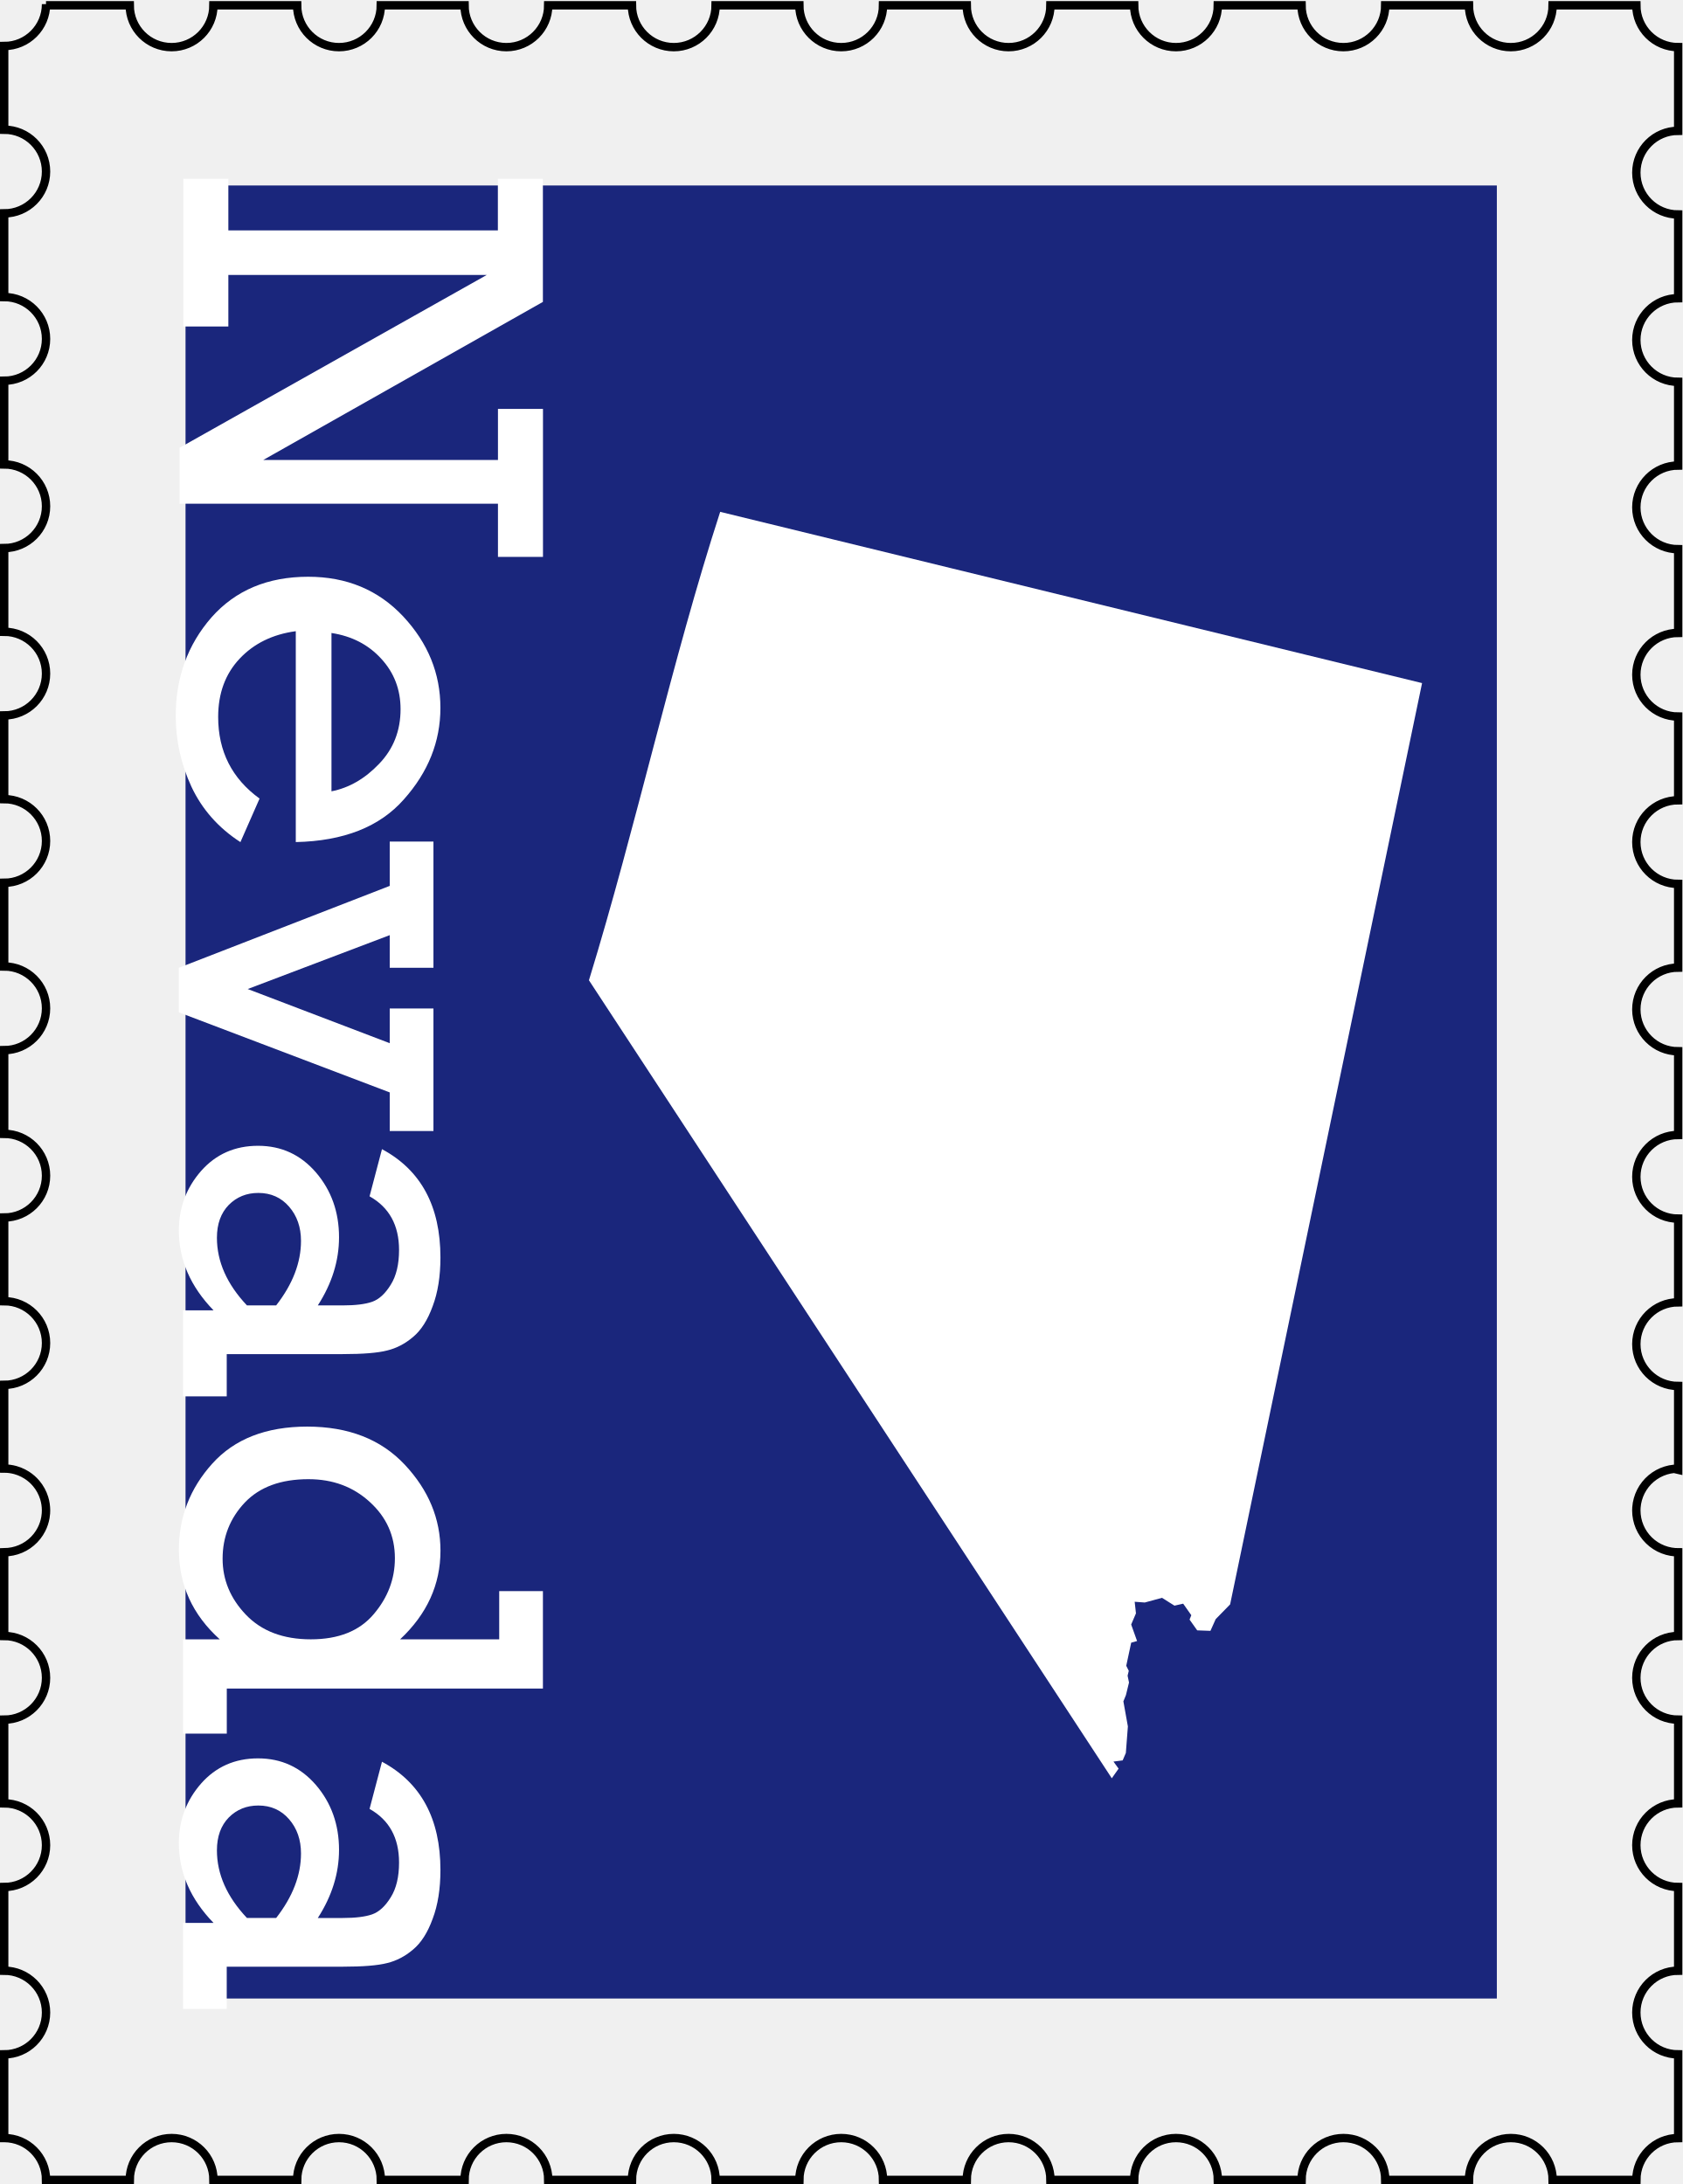
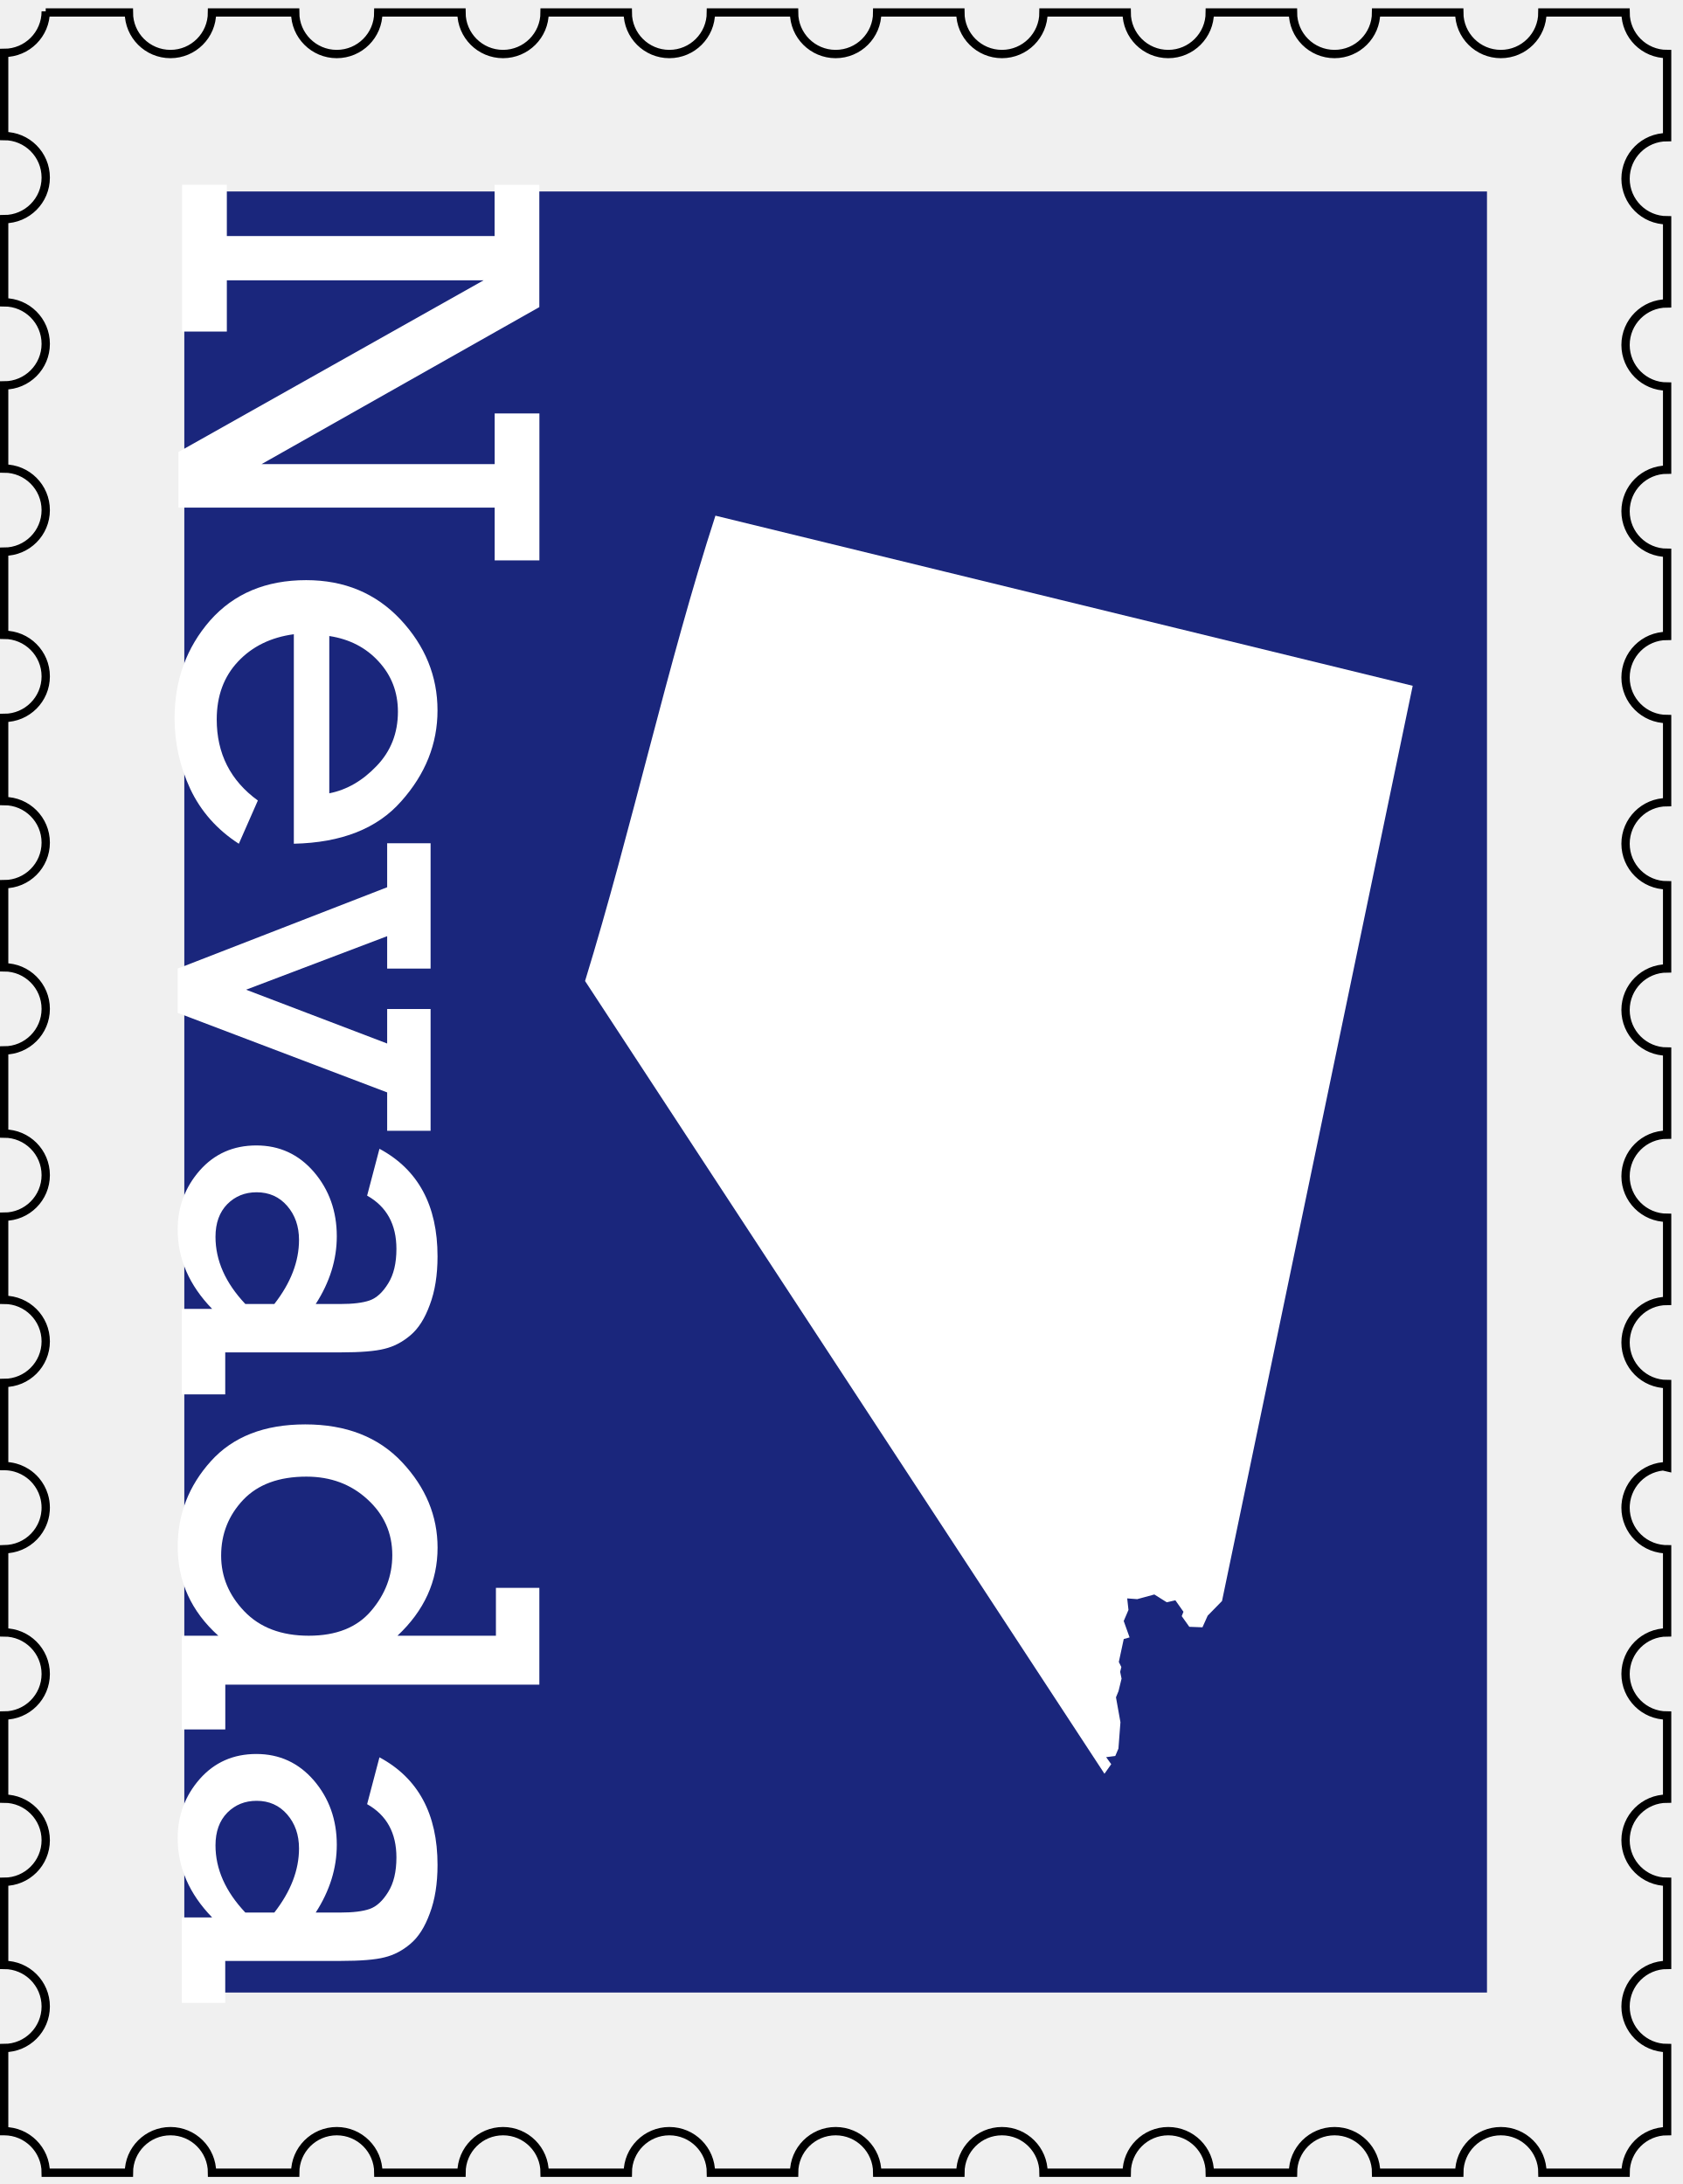
- <svg xmlns="http://www.w3.org/2000/svg" id="nv-stamp" height="783" width="603" version="1.1" viewBox="0 0 603 783">
+ <svg xmlns="http://www.w3.org/2000/svg" id="nv-stamp" height="783" width="603" version="1.1" viewBox="0 0 607 783">
  <g id="border" transform="translate(1.5 -270.9)">
    <path d="m15 272.4a15 15 0 0 1 -15 15v30a15 15 0 0 1 15 15 15 15 0 0 1 -15 15v30a15 15 0 0 1 15 15 15 15 0 0 1 -15 15v30a15 15 0 0 1 15 15 15 15 0 0 1 -15 15v30a15 15 0 0 1 15 15 15 15 0 0 1 -15 15v30a15 15 0 0 1 15 15 15 15 0 0 1 -15 15v30a15 15 0 0 1 15 15 15 15 0 0 1 -15 15v30a15 15 0 0 1 15 15 15 15 0 0 1 -15 15v30a15 15 0 0 1 15 15 15 15 0 0 1 -15 15v30a15 15 0 0 1 4.012 0.547 15 15 0 0 1 2.793 1.086 15 15 0 0 1 1.301 0.746 15 15 0 0 1 3.367 2.957 15 15 0 0 1 2.857 5.23 15 15 0 0 1 0.67 4.434 15 15 0 0 1 -0.037 1.061 15 15 0 0 1 -0.182 1.488 15 15 0 0 1 -1.414 4.256 15 15 0 0 1 -0.746 1.301 15 15 0 0 1 -0.871 1.219 15 15 0 0 1 -0.99 1.127 15 15 0 0 1 -2.291 1.93 15 15 0 0 1 -1.277 0.783 15 15 0 0 1 -5.693 1.762 15 15 0 0 1 -1.499 0.1v30a15 15 0 0 1 15 15 15 15 0 0 1 -15 15v30a15 15 0 0 1 15 15 15 15 0 0 1 -15 15v30a15 15 0 0 1 15 15 15 15 0 0 1 -15 15v30a15 15 0 0 1 0.006 0 15 15 0 0 1 15 15h30a15 15 0 0 1 15 -15 15 15 0 0 1 15 15h30a15 15 0 0 1 15 -15 15 15 0 0 1 15 15h30a15 15 0 0 1 15 -15 15 15 0 0 1 15 15h30a15 15 0 0 1 15 -15 15 15 0 0 1 15 15h30a15 15 0 0 1 15 -15 15 15 0 0 1 15 15h30a15 15 0 0 1 15 -15 15 15 0 0 1 15 15h30a15 15 0 0 1 15 -15 15 15 0 0 1 15 15h30a15 15 0 0 1 15 -15 15 15 0 0 1 15 15h30a15 15 0 0 1 15 -15 15 15 0 0 1 15 15h30a15 15 0 0 1 14.99 -15v-30a15 15 0 0 1 -15 -15 15 15 0 0 1 15 -15v-30a15 15 0 0 1 -15 -15 15 15 0 0 1 15 -15v-30a15 15 0 0 1 -15 -15 15 15 0 0 1 15 -15v-30a15 15 0 0 1 -1.061 -0.037 15 15 0 0 1 -1.488 -0.182 15 15 0 0 1 -5.557 -2.16 15 15 0 0 1 -1.219 -0.871 15 15 0 0 1 -1.127 -0.99 15 15 0 0 1 -1.93 -2.291 15 15 0 0 1 -0.783 -1.277 15 15 0 0 1 -0.652 -1.35 15 15 0 0 1 -0.885 -2.861 15 15 0 0 1 -0.225 -1.482 15 15 0 0 1 -0.074 -1.498 15 15 0 0 1 0.037 -1.061 15 15 0 0 1 0.51 -2.951 15 15 0 0 1 0.473 -1.424 15 15 0 0 1 1.359 -2.67 15 15 0 0 1 4.152 -4.275 15 15 0 0 1 2.627 -1.436 15 15 0 0 1 1.408 -0.514 15 15 0 0 1 1.453 -0.371 15 15 0 0 1 1.482 -0.225 15 15 0 0 1 1.5 0.3v-30a15 15 0 0 1 -15 -15 15 15 0 0 1 15 -15v-30a15 15 0 0 1 -15 -15 15 15 0 0 1 15 -15v-30a15 15 0 0 1 -15 -15 15 15 0 0 1 15 -15v-30a15 15 0 0 1 -15 -15 15 15 0 0 1 15 -15v-30a15 15 0 0 1 -15 -15 15 15 0 0 1 15 -15v-30a15 15 0 0 1 -15 -15 15 15 0 0 1 15 -15v-30a15 15 0 0 1 -15 -15 15 15 0 0 1 15 -15v-30a15 15 0 0 1 -15 -15 15 15 0 0 1 15 -15v-30a15 15 0 0 1 -15 -15h-30a15 15 0 0 1 -15 15 15 15 0 0 1 -15 -15h-30a15 15 0 0 1 -15 15 15 15 0 0 1 -15 -15h-30a15 15 0 0 1 -15 15 15 15 0 0 1 -15 -15h-30a15 15 0 0 1 -15 15 15 15 0 0 1 -15 -15h-30a15 15 0 0 1 -15 15 15 15 0 0 1 -15 -15h-30a15 15 0 0 1 -15 15 15 15 0 0 1 -15 -15h-30a15 15 0 0 1 -15 15 15 15 0 0 1 -15 -15h-30a15 15 0 0 1 -15 15 15 15 0 0 1 -15 -15h-30a15 15 0 0 1 -15 15 15 15 0 0 1 -15 -15h-30z" stroke="#000" stroke-miterlimit="4.8" stroke-width="3" fill="none" />
  </g>
  <g id="background" transform="translate(1.5,-218.5)">
    <rect height="650" width="470" y="285" x="65" fill="#1a267c" />
  </g>
  <g id="content" transform="translate(1.5,-218.5)" fill="#fff">
    <g transform="matrix(0 1.001 -.9992 0 0 0)">
      <path style="" d="m300.8-80.29v-96.8h-18.47v-16.15h44.08l56.61 100.3v-84.18h-18.28v-16.15h52.99v16.15h-19.03v114.2h-20.05l-61.9-110.2v92.71h18.47v16.15h-52.9v-16.15h18.47z" />
      <path style="" d="m519.9-104.6h-75.55q1.671 12.44 9.838 20.14 8.167 7.703 20.88 7.703 18.47 0 29.23-14.85l15.59 6.868q-7.61 11.79-19.77 17.54-12.16 5.661-25.43 5.661-20.6 0-35.27-12.81-14.57-12.9-14.57-34.71 0-20.7 14.2-34.06 14.29-13.36 32.76-13.36 18.1 0 32.76 13.09 14.76 12.99 15.31 38.79zm-18.2-12.8q-1.856-9.466-9.838-17.08-7.981-7.703-19.58-7.703-10.58 0-18.1 6.961-7.517 6.868-9.188 17.82h56.71z" />
      <path style="" d="m564.9-62.66-29.33-75.64h-15.87v-15.68h45.2v15.68h-11.69l19.3 50.95 19.4-50.95h-12.44v-15.68h43.9v15.68h-13.83l-28.68 75.64h-15.96z" />
      <path style="" d="m718.4-79.83v15.68h-30.81v-10.95q-12.81 12.44-28.58 12.44-12.25 0-21.35-7.981-9.002-7.981-9.002-20.42 0-12.53 9.559-20.79 9.652-8.26 23.2-8.26 12.62 0 24.41 7.61v-8.909q0-6.868-1.299-10.58t-6.125-6.682q-4.733-2.97-12.44-2.97-13.27 0-19.21 10.58l-16.89-4.455q11.23-20.97 38.79-20.97 10.12 0 17.45 2.784 7.425 2.691 11.04 7.053 3.619 4.269 4.826 9.281 1.299 5.012 1.299 15.96v41.58h15.13zm-32.58-17.73q-11.42-8.909-23.11-8.909-7.332 0-12.25 4.269-4.919 4.269-4.919 11.04 0 6.311 4.269 10.58 4.362 4.269 11.79 4.269 12.81 0 24.22-10.77v-10.49z" />
      <path style="" d="m839.2-79.83v15.68h-33.78v-13.18q-13.18 14.66-32.11 14.66-17.54 0-30.81-11.97t-13.27-34.06q0-22.18 13.64-34.99t30.81-12.81q18.19 0 31.74 14.48v-35.55h-17.26v-15.68h34.9v113.4h16.15zm-91.14-29.33q0 14.85 8.353 22.83 8.445 7.981 20.14 7.981 11.32 0 20.05-8.353 8.817-8.445 8.817-23.29 0-14.94-9.002-22.55-8.909-7.61-20.05-7.61-11.97 0-20.14 9.002-8.167 8.909-8.167 22z" />
      <path style="" d="m937.8-79.83v15.68h-30.81v-10.95q-12.81 12.44-28.58 12.44-12.25 0-21.35-7.981-9.002-7.981-9.002-20.42 0-12.53 9.559-20.79 9.652-8.26 23.2-8.26 12.62 0 24.41 7.61v-8.909q0-6.868-1.299-10.58t-6.125-6.682q-4.733-2.97-12.44-2.97-13.27 0-19.21 10.58l-16.89-4.455q11.23-20.97 38.79-20.97 10.12 0 17.45 2.784 7.425 2.691 11.04 7.053 3.619 4.269 4.826 9.281 1.299 5.012 1.299 15.96v41.58h15.13zm-32.58-17.73q-11.42-8.909-23.11-8.909-7.332 0-12.25 4.269-4.919 4.269-4.919 11.04 0 6.311 4.269 10.58 4.362 4.269 11.79 4.269 12.81 0 24.22-10.77v-10.49z" />
    </g>
    <path d="m256.6 402 251.6 61.4-68.8 330.3-5.168 5.284-1.885 4.203-4.743-0.176-2.74-3.859 0.627-1.565-2.915-4.147-3.119 0.712-4.469-2.809-6.179 1.683-3.616-0.269 0.457 4.161-1.712 4 2.115 5.916-2.108 0.59-1.775 8.28 0.907 1.817-0.424 1.737 0.505 2.455-1.102 4.517-0.913 2.232 1.612 8.984-0.727 9.517-1.142 2.667-3.294 0.423 1.836 2.534-2.438 3.455-187.4-286.1c16.9-55.03 29.84-115 47.06-168z" fill-rule="evenodd" />
  </g>
</svg>
